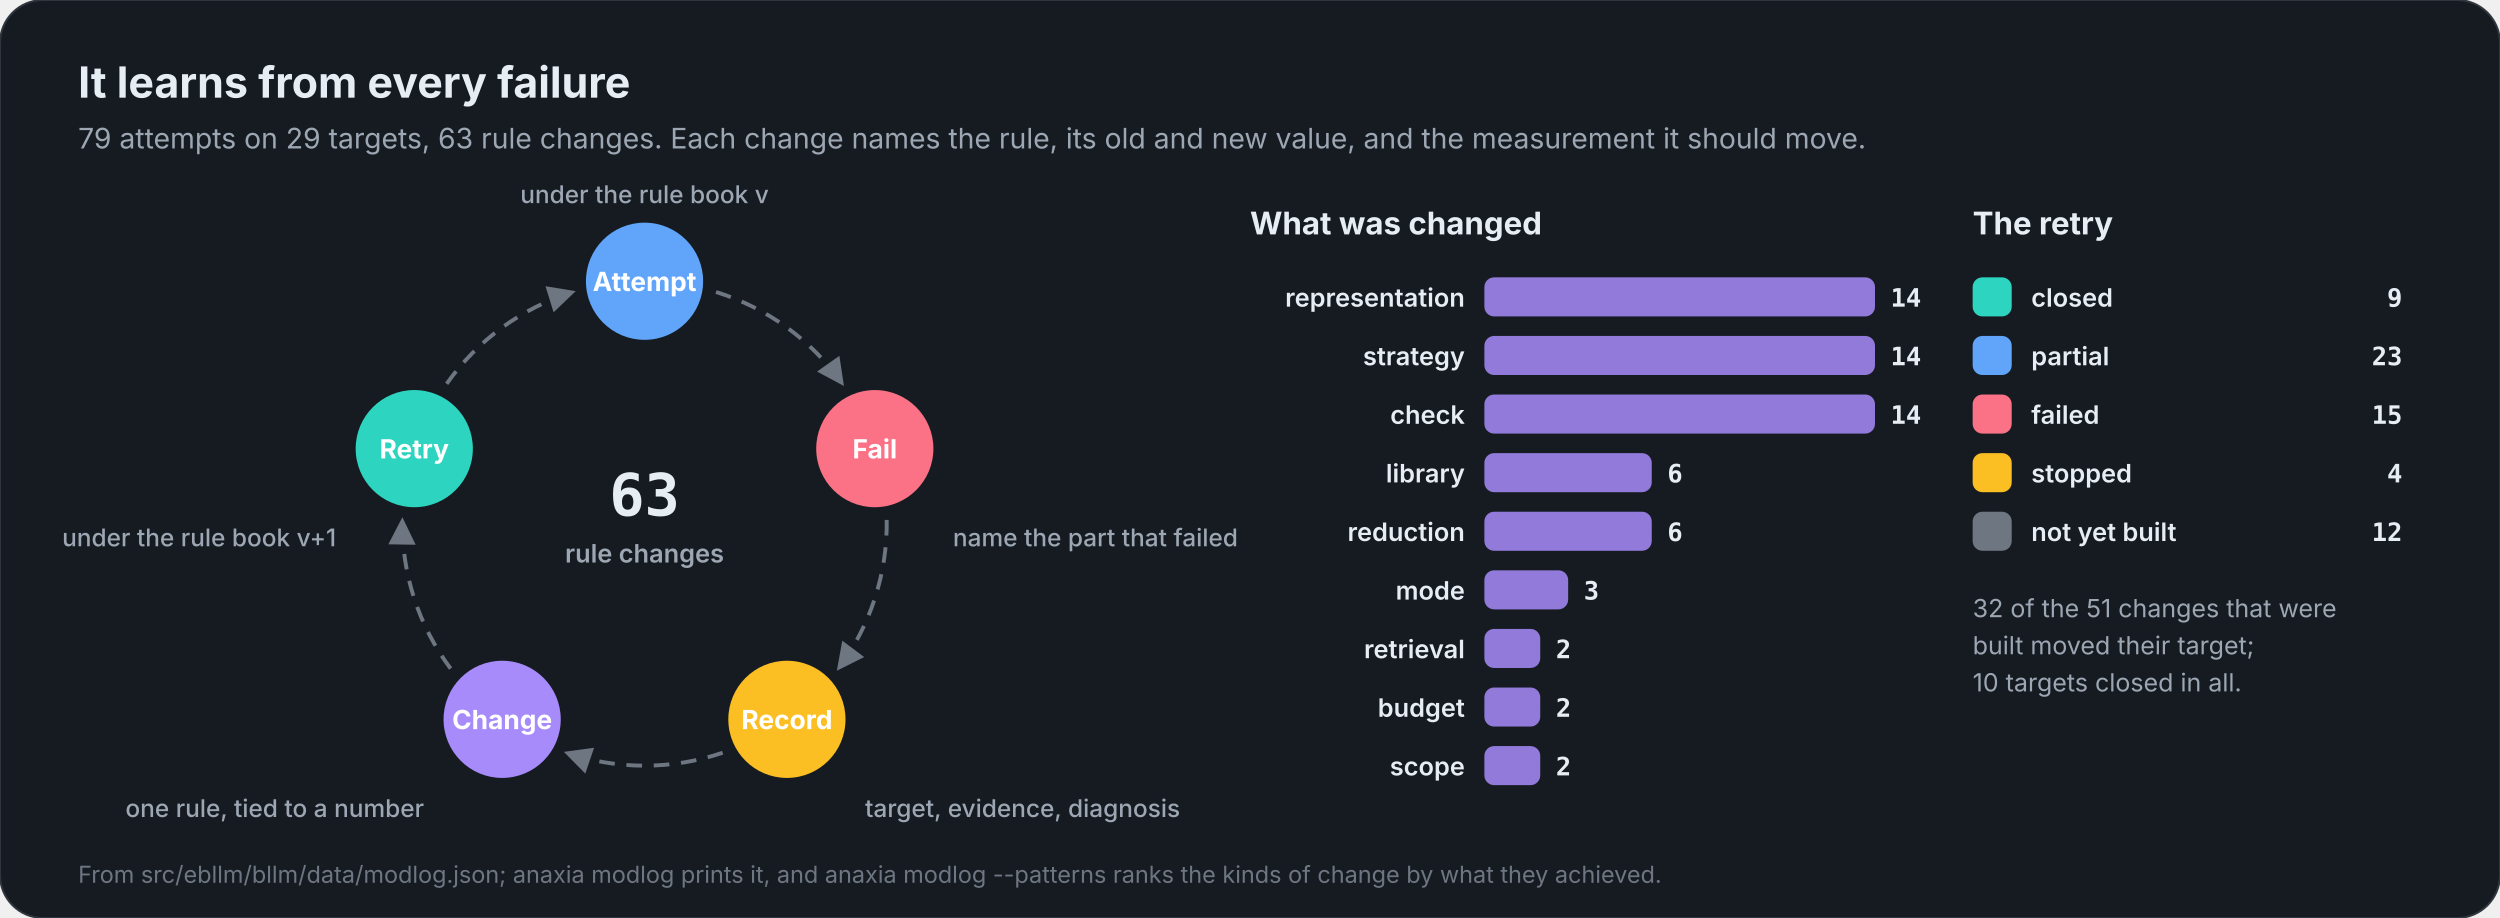
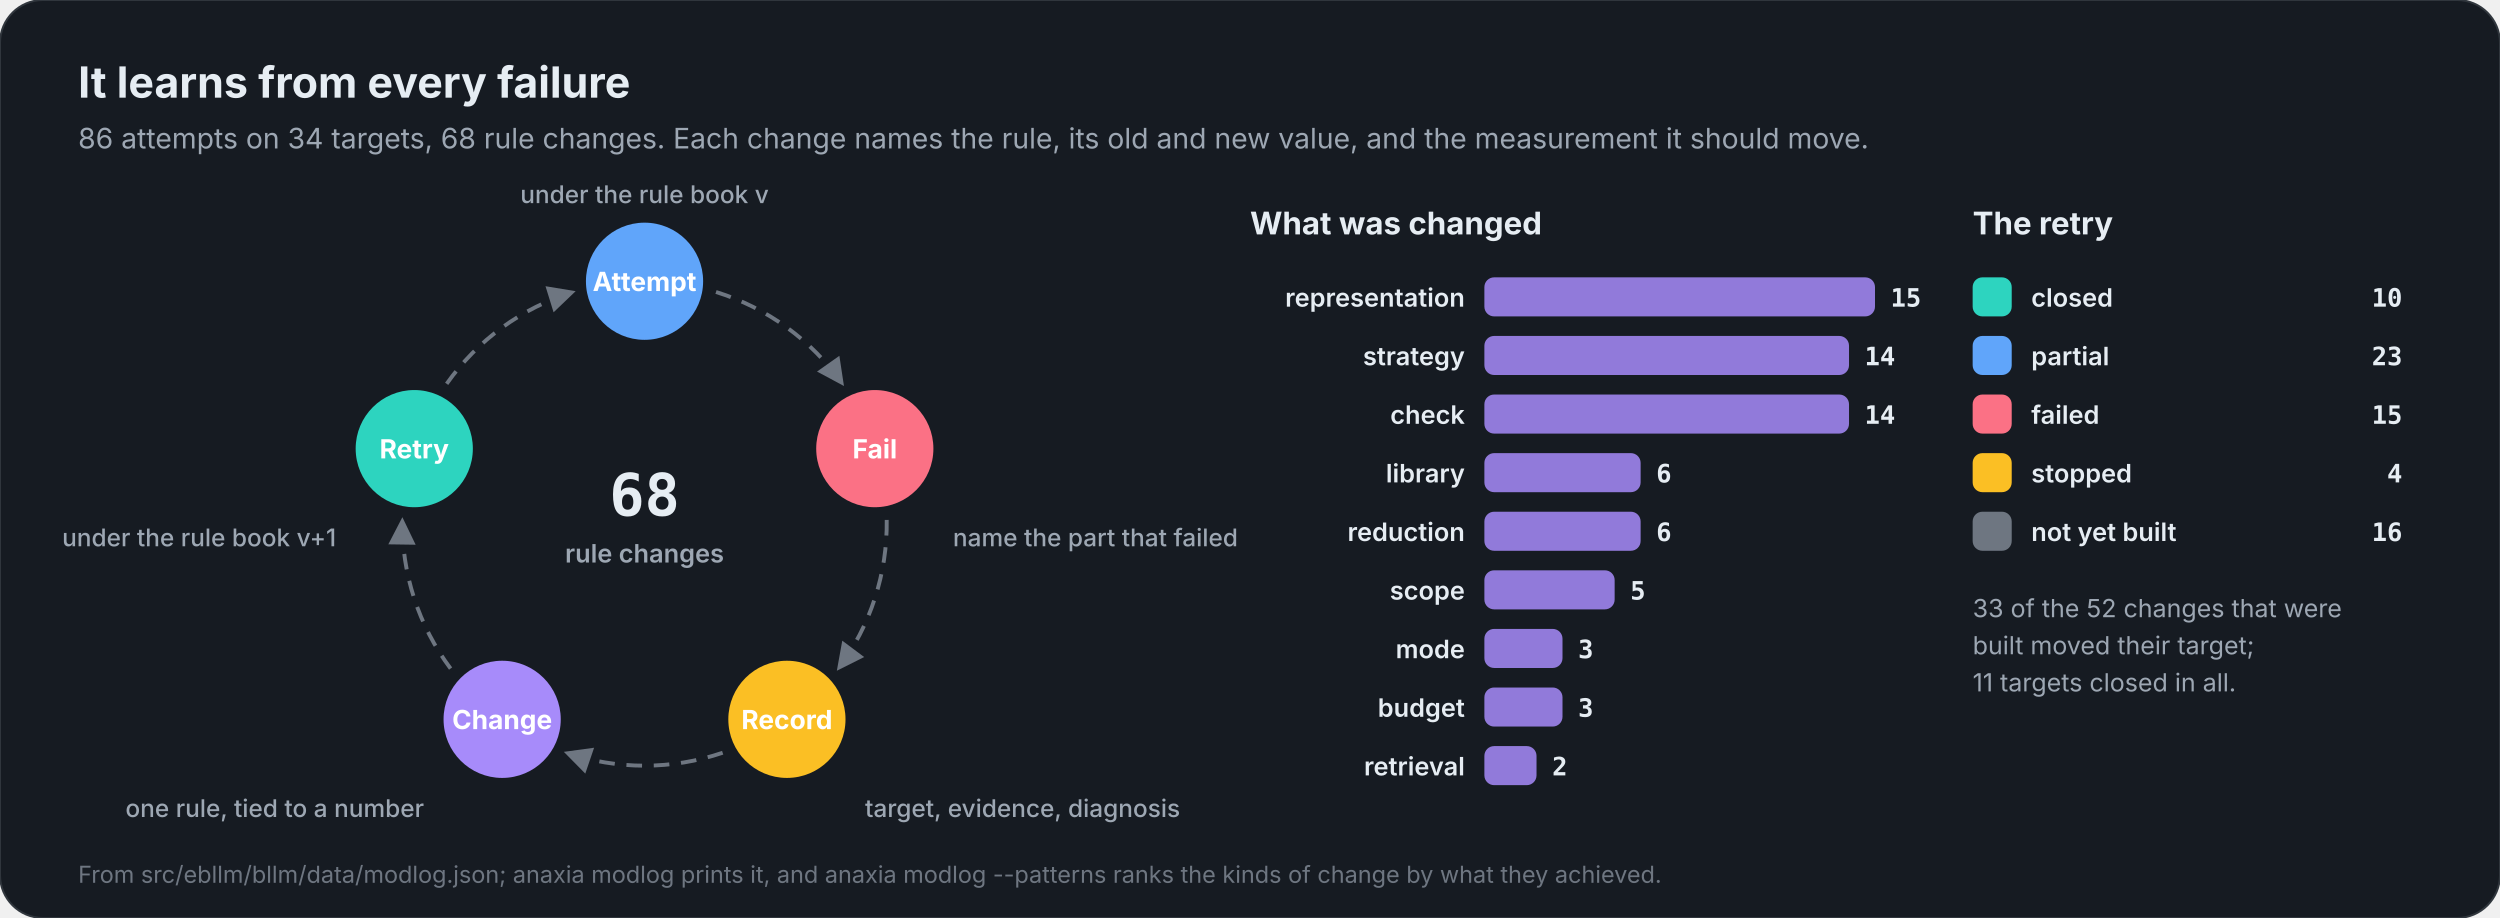
<svg xmlns="http://www.w3.org/2000/svg" viewBox="0 0 1280 470" width="1280" height="470" role="img" aria-label="The learn-from-failure loop of Anaxia and what its changes did">
  <style>@keyframes flow{to{stroke-dashoffset:-28}}@keyframes pulse{0%,100%{transform:scale(1)}50%{transform:scale(1.12)}}@keyframes rise{from{transform:scaleX(0)}to{transform:scaleX(1)}}[marker-end]{stroke-dasharray:8 6;animation:flow 1.4s linear infinite}.pulse{transform-box:fill-box;transform-origin:center;animation:pulse 2.4s ease-in-out infinite}.rise{transform-box:fill-box;transform-origin:left;animation:rise 1.8s cubic-bezier(.2,.8,.2,1) both}@keyframes draw{from{stroke-dashoffset:1}to{stroke-dashoffset:0}}.draw{stroke-dasharray:1;stroke-dashoffset:1;animation:draw 1.1s cubic-bezier(.4,0,.2,1) forwards}@keyframes orbit{to{transform:rotate(360deg)}}.orbit{transform-box:fill-box;transform-origin:center;animation:orbit 12s linear infinite}@keyframes grow{from{transform:scaleY(0)}to{transform:scaleY(1)}}.grow{transform-box:fill-box;transform-origin:bottom;animation:grow 1.6s cubic-bezier(.2,.8,.2,1) both}@keyframes fade{from{opacity:0;transform:translateY(10px)}to{opacity:1;transform:none}}.fade{animation:fade .9s cubic-bezier(.2,.8,.2,1) both}@keyframes ping{0%{opacity:.7;transform:scale(1)}100%{opacity:0;transform:scale(2.6)}}.ping{transform-box:fill-box;transform-origin:center;animation:ping 2.2s cubic-bezier(0,0,.2,1) infinite}@keyframes sweep{0%,55%{transform:translateX(-100%)}100%{transform:translateX(100%)}}.sweep{transform-box:fill-box;animation:sweep 7s ease-in-out infinite}@keyframes march{to{stroke-dashoffset:-24}}.march{stroke-dasharray:3 9;animation:march 2s linear infinite}</style>
  <style>@media (prefers-reduced-motion:reduce){*{animation:none!important}.draw{stroke-dashoffset:0!important}.ping,.sweep{display:none}}</style>
  <defs>
    <marker id="ar" viewBox="0 0 10 10" refX="9" refY="5" markerWidth="7" markerHeight="7" orient="auto-start-reverse">
      <path d="M0,0 L10,5 L0,10 z" fill="#6e7681" />
    </marker>
  </defs>
  <rect width="1280" height="470" rx="22" fill="#161b22" stroke="#30363d" />
  <text x="40.0" y="50.0" font-family="Inter, 'Segoe UI', Roboto, Helvetica, Arial, sans-serif" font-size="22" font-weight="700" fill="#e6edf3" text-anchor="start">It learns from every failure</text>
-   <text x="40.0" y="76.0" font-family="Inter, 'Segoe UI', Roboto, Helvetica, Arial, sans-serif" font-size="14.5" font-weight="400" fill="#9da7b3" text-anchor="start">79 attempts on 29 targets, 63 rule changes. Each change names the rule, its old and new value, and the measurement it should move.</text>
+   <text x="40.0" y="76.0" font-family="Inter, 'Segoe UI', Roboto, Helvetica, Arial, sans-serif" font-size="14.5" font-weight="400" fill="#9da7b3" text-anchor="start">86 attempts on 34 targets, 68 rule changes. Each change names the rule, its old and new value, and the measurement it should move.</text>
  <path d="M366.6,149.5 A124,124 0 0 1 431.3,196.5" fill="none" stroke="#6e7681" stroke-width="2" marker-end="url(#ar)" />
  <path d="M454.0,266.2 A124,124 0 0 1 429.3,342.3" fill="none" stroke="#6e7681" stroke-width="2" marker-end="url(#ar)" />
  <path d="M370.0,385.4 A124,124 0 0 1 290.0,385.4" fill="none" stroke="#6e7681" stroke-width="2" marker-end="url(#ar)" />
  <path d="M230.7,342.3 A124,124 0 0 1 206.0,266.2" fill="none" stroke="#6e7681" stroke-width="2" marker-end="url(#ar)" />
  <path d="M228.7,196.5 A124,124 0 0 1 293.4,149.5" fill="none" stroke="#6e7681" stroke-width="2" marker-end="url(#ar)" />
  <circle class="pulse" cx="330.0" cy="144.0" r="30" fill="#60a5fa" style="animation-delay:0.00s" />
  <text x="330.0" y="149.0" font-family="Inter, 'Segoe UI', Roboto, Helvetica, Arial, sans-serif" font-size="13.5" font-weight="700" fill="#ffffff" text-anchor="middle">Attempt</text>
  <text x="330.0" y="104.0" font-family="Inter, 'Segoe UI', Roboto, Helvetica, Arial, sans-serif" font-size="12.5" font-weight="500" fill="#9da7b3" text-anchor="middle">under the rule book v</text>
  <circle class="pulse" cx="447.9" cy="229.7" r="30" fill="#fb7185" style="animation-delay:0.48s" />
  <text x="447.9" y="234.7" font-family="Inter, 'Segoe UI', Roboto, Helvetica, Arial, sans-serif" font-size="13.5" font-weight="700" fill="#ffffff" text-anchor="middle">Fail</text>
  <text x="487.9" y="279.7" font-family="Inter, 'Segoe UI', Roboto, Helvetica, Arial, sans-serif" font-size="12.5" font-weight="500" fill="#9da7b3" text-anchor="start">name the part that failed</text>
  <circle class="pulse" cx="402.9" cy="368.3" r="30" fill="#fbbf24" style="animation-delay:0.96s" />
  <text x="402.9" y="373.3" font-family="Inter, 'Segoe UI', Roboto, Helvetica, Arial, sans-serif" font-size="13.5" font-weight="700" fill="#ffffff" text-anchor="middle">Record</text>
  <text x="442.9" y="418.3" font-family="Inter, 'Segoe UI', Roboto, Helvetica, Arial, sans-serif" font-size="12.5" font-weight="500" fill="#9da7b3" text-anchor="start">target, evidence, diagnosis</text>
  <circle class="pulse" cx="257.1" cy="368.3" r="30" fill="#a78bfa" style="animation-delay:1.44s" />
  <text x="257.1" y="373.3" font-family="Inter, 'Segoe UI', Roboto, Helvetica, Arial, sans-serif" font-size="13.5" font-weight="700" fill="#ffffff" text-anchor="middle">Change</text>
  <text x="217.1" y="418.3" font-family="Inter, 'Segoe UI', Roboto, Helvetica, Arial, sans-serif" font-size="12.5" font-weight="500" fill="#9da7b3" text-anchor="end">one rule, tied to a number</text>
  <circle class="pulse" cx="212.1" cy="229.7" r="30" fill="#2dd4bf" style="animation-delay:1.92s" />
  <text x="212.1" y="234.7" font-family="Inter, 'Segoe UI', Roboto, Helvetica, Arial, sans-serif" font-size="13.5" font-weight="700" fill="#ffffff" text-anchor="middle">Retry</text>
  <text x="172.1" y="279.7" font-family="Inter, 'Segoe UI', Roboto, Helvetica, Arial, sans-serif" font-size="12.5" font-weight="500" fill="#9da7b3" text-anchor="end">under the rule book v+1</text>
-   <text x="330.0" y="264.0" font-family="'JetBrains Mono', 'SFMono-Regular', Menlo, Consolas, monospace" font-size="30" font-weight="700" fill="#e6edf3" text-anchor="middle">63</text>
+   <text x="330.0" y="264.0" font-family="'JetBrains Mono', 'SFMono-Regular', Menlo, Consolas, monospace" font-size="30" font-weight="700" fill="#e6edf3" text-anchor="middle">68</text>
  <text x="330.0" y="288.0" font-family="Inter, 'Segoe UI', Roboto, Helvetica, Arial, sans-serif" font-size="13" font-weight="600" fill="#9da7b3" text-anchor="middle">rule changes</text>
  <text x="640.0" y="120.0" font-family="Inter, 'Segoe UI', Roboto, Helvetica, Arial, sans-serif" font-size="16" font-weight="700" fill="#e6edf3" text-anchor="start">What was changed</text>
  <text x="750.0" y="157.0" font-family="Inter, 'Segoe UI', Roboto, Helvetica, Arial, sans-serif" font-size="13" font-weight="600" fill="#e6edf3" text-anchor="end">representation</text>
  <rect class="rise" x="760" y="142" width="200.0" height="20" rx="5" fill="#a78bfa" fill-opacity="0.85" style="animation-delay:0.00s" />
-   <text x="968.0" y="157.0" font-family="'JetBrains Mono', 'SFMono-Regular', Menlo, Consolas, monospace" font-size="13" font-weight="700" fill="#e6edf3" text-anchor="start">14</text>
+   <text x="968.0" y="157.0" font-family="'JetBrains Mono', 'SFMono-Regular', Menlo, Consolas, monospace" font-size="13" font-weight="700" fill="#e6edf3" text-anchor="start">15</text>
  <text x="750.0" y="187.0" font-family="Inter, 'Segoe UI', Roboto, Helvetica, Arial, sans-serif" font-size="13" font-weight="600" fill="#e6edf3" text-anchor="end">strategy</text>
-   <rect class="rise" x="760" y="172" width="200.0" height="20" rx="5" fill="#a78bfa" fill-opacity="0.85" style="animation-delay:0.12s" />
-   <text x="968.0" y="187.0" font-family="'JetBrains Mono', 'SFMono-Regular', Menlo, Consolas, monospace" font-size="13" font-weight="700" fill="#e6edf3" text-anchor="start">14</text>
+   <rect class="rise" x="760" y="172" width="186.7" height="20" rx="5" fill="#a78bfa" fill-opacity="0.85" style="animation-delay:0.12s" />
+   <text x="954.7" y="187.0" font-family="'JetBrains Mono', 'SFMono-Regular', Menlo, Consolas, monospace" font-size="13" font-weight="700" fill="#e6edf3" text-anchor="start">14</text>
  <text x="750.0" y="217.0" font-family="Inter, 'Segoe UI', Roboto, Helvetica, Arial, sans-serif" font-size="13" font-weight="600" fill="#e6edf3" text-anchor="end">check</text>
-   <rect class="rise" x="760" y="202" width="200.0" height="20" rx="5" fill="#a78bfa" fill-opacity="0.85" style="animation-delay:0.24s" />
-   <text x="968.0" y="217.0" font-family="'JetBrains Mono', 'SFMono-Regular', Menlo, Consolas, monospace" font-size="13" font-weight="700" fill="#e6edf3" text-anchor="start">14</text>
+   <rect class="rise" x="760" y="202" width="186.7" height="20" rx="5" fill="#a78bfa" fill-opacity="0.85" style="animation-delay:0.24s" />
+   <text x="954.7" y="217.0" font-family="'JetBrains Mono', 'SFMono-Regular', Menlo, Consolas, monospace" font-size="13" font-weight="700" fill="#e6edf3" text-anchor="start">14</text>
  <text x="750.0" y="247.0" font-family="Inter, 'Segoe UI', Roboto, Helvetica, Arial, sans-serif" font-size="13" font-weight="600" fill="#e6edf3" text-anchor="end">library</text>
-   <rect class="rise" x="760" y="232" width="85.7" height="20" rx="5" fill="#a78bfa" fill-opacity="0.85" style="animation-delay:0.36s" />
-   <text x="853.7" y="247.0" font-family="'JetBrains Mono', 'SFMono-Regular', Menlo, Consolas, monospace" font-size="13" font-weight="700" fill="#e6edf3" text-anchor="start">6</text>
+   <rect class="rise" x="760" y="232" width="80.0" height="20" rx="5" fill="#a78bfa" fill-opacity="0.85" style="animation-delay:0.36s" />
+   <text x="848.0" y="247.0" font-family="'JetBrains Mono', 'SFMono-Regular', Menlo, Consolas, monospace" font-size="13" font-weight="700" fill="#e6edf3" text-anchor="start">6</text>
  <text x="750.0" y="277.0" font-family="Inter, 'Segoe UI', Roboto, Helvetica, Arial, sans-serif" font-size="13" font-weight="600" fill="#e6edf3" text-anchor="end">reduction</text>
-   <rect class="rise" x="760" y="262" width="85.7" height="20" rx="5" fill="#a78bfa" fill-opacity="0.85" style="animation-delay:0.48s" />
-   <text x="853.7" y="277.0" font-family="'JetBrains Mono', 'SFMono-Regular', Menlo, Consolas, monospace" font-size="13" font-weight="700" fill="#e6edf3" text-anchor="start">6</text>
-   <text x="750.0" y="307.0" font-family="Inter, 'Segoe UI', Roboto, Helvetica, Arial, sans-serif" font-size="13" font-weight="600" fill="#e6edf3" text-anchor="end">mode</text>
-   <rect class="rise" x="760" y="292" width="42.9" height="20" rx="5" fill="#a78bfa" fill-opacity="0.85" style="animation-delay:0.60s" />
-   <text x="810.9" y="307.0" font-family="'JetBrains Mono', 'SFMono-Regular', Menlo, Consolas, monospace" font-size="13" font-weight="700" fill="#e6edf3" text-anchor="start">3</text>
-   <text x="750.0" y="337.0" font-family="Inter, 'Segoe UI', Roboto, Helvetica, Arial, sans-serif" font-size="13" font-weight="600" fill="#e6edf3" text-anchor="end">retrieval</text>
-   <rect class="rise" x="760" y="322" width="28.6" height="20" rx="5" fill="#a78bfa" fill-opacity="0.85" style="animation-delay:0.72s" />
-   <text x="796.6" y="337.0" font-family="'JetBrains Mono', 'SFMono-Regular', Menlo, Consolas, monospace" font-size="13" font-weight="700" fill="#e6edf3" text-anchor="start">2</text>
+   <rect class="rise" x="760" y="262" width="80.0" height="20" rx="5" fill="#a78bfa" fill-opacity="0.85" style="animation-delay:0.48s" />
+   <text x="848.0" y="277.0" font-family="'JetBrains Mono', 'SFMono-Regular', Menlo, Consolas, monospace" font-size="13" font-weight="700" fill="#e6edf3" text-anchor="start">6</text>
+   <text x="750.0" y="307.0" font-family="Inter, 'Segoe UI', Roboto, Helvetica, Arial, sans-serif" font-size="13" font-weight="600" fill="#e6edf3" text-anchor="end">scope</text>
+   <rect class="rise" x="760" y="292" width="66.7" height="20" rx="5" fill="#a78bfa" fill-opacity="0.85" style="animation-delay:0.60s" />
+   <text x="834.7" y="307.0" font-family="'JetBrains Mono', 'SFMono-Regular', Menlo, Consolas, monospace" font-size="13" font-weight="700" fill="#e6edf3" text-anchor="start">5</text>
+   <text x="750.0" y="337.0" font-family="Inter, 'Segoe UI', Roboto, Helvetica, Arial, sans-serif" font-size="13" font-weight="600" fill="#e6edf3" text-anchor="end">mode</text>
+   <rect class="rise" x="760" y="322" width="40.0" height="20" rx="5" fill="#a78bfa" fill-opacity="0.85" style="animation-delay:0.72s" />
+   <text x="808.0" y="337.0" font-family="'JetBrains Mono', 'SFMono-Regular', Menlo, Consolas, monospace" font-size="13" font-weight="700" fill="#e6edf3" text-anchor="start">3</text>
  <text x="750.0" y="367.0" font-family="Inter, 'Segoe UI', Roboto, Helvetica, Arial, sans-serif" font-size="13" font-weight="600" fill="#e6edf3" text-anchor="end">budget</text>
-   <rect class="rise" x="760" y="352" width="28.6" height="20" rx="5" fill="#a78bfa" fill-opacity="0.85" style="animation-delay:0.84s" />
-   <text x="796.6" y="367.0" font-family="'JetBrains Mono', 'SFMono-Regular', Menlo, Consolas, monospace" font-size="13" font-weight="700" fill="#e6edf3" text-anchor="start">2</text>
-   <text x="750.0" y="397.0" font-family="Inter, 'Segoe UI', Roboto, Helvetica, Arial, sans-serif" font-size="13" font-weight="600" fill="#e6edf3" text-anchor="end">scope</text>
-   <rect class="rise" x="760" y="382" width="28.6" height="20" rx="5" fill="#a78bfa" fill-opacity="0.85" style="animation-delay:0.96s" />
-   <text x="796.6" y="397.0" font-family="'JetBrains Mono', 'SFMono-Regular', Menlo, Consolas, monospace" font-size="13" font-weight="700" fill="#e6edf3" text-anchor="start">2</text>
+   <rect class="rise" x="760" y="352" width="40.0" height="20" rx="5" fill="#a78bfa" fill-opacity="0.85" style="animation-delay:0.84s" />
+   <text x="808.0" y="367.0" font-family="'JetBrains Mono', 'SFMono-Regular', Menlo, Consolas, monospace" font-size="13" font-weight="700" fill="#e6edf3" text-anchor="start">3</text>
+   <text x="750.0" y="397.0" font-family="Inter, 'Segoe UI', Roboto, Helvetica, Arial, sans-serif" font-size="13" font-weight="600" fill="#e6edf3" text-anchor="end">retrieval</text>
+   <rect class="rise" x="760" y="382" width="26.7" height="20" rx="5" fill="#a78bfa" fill-opacity="0.85" style="animation-delay:0.96s" />
+   <text x="794.7" y="397.0" font-family="'JetBrains Mono', 'SFMono-Regular', Menlo, Consolas, monospace" font-size="13" font-weight="700" fill="#e6edf3" text-anchor="start">2</text>
  <text x="1010.0" y="120.0" font-family="Inter, 'Segoe UI', Roboto, Helvetica, Arial, sans-serif" font-size="16" font-weight="700" fill="#e6edf3" text-anchor="start">The retry</text>
  <rect x="1010" y="142" width="20" height="20" rx="5" fill="#2dd4bf" />
  <text x="1040.0" y="157.0" font-family="Inter, 'Segoe UI', Roboto, Helvetica, Arial, sans-serif" font-size="13" font-weight="600" fill="#e6edf3" text-anchor="start">closed</text>
-   <text x="1230.0" y="157.0" font-family="'JetBrains Mono', 'SFMono-Regular', Menlo, Consolas, monospace" font-size="13" font-weight="700" fill="#e6edf3" text-anchor="end">9</text>
+   <text x="1230.0" y="157.0" font-family="'JetBrains Mono', 'SFMono-Regular', Menlo, Consolas, monospace" font-size="13" font-weight="700" fill="#e6edf3" text-anchor="end">10</text>
  <rect x="1010" y="172" width="20" height="20" rx="5" fill="#60a5fa" />
  <text x="1040.0" y="187.0" font-family="Inter, 'Segoe UI', Roboto, Helvetica, Arial, sans-serif" font-size="13" font-weight="600" fill="#e6edf3" text-anchor="start">partial</text>
  <text x="1230.0" y="187.0" font-family="'JetBrains Mono', 'SFMono-Regular', Menlo, Consolas, monospace" font-size="13" font-weight="700" fill="#e6edf3" text-anchor="end">23</text>
  <rect x="1010" y="202" width="20" height="20" rx="5" fill="#fb7185" />
  <text x="1040.0" y="217.0" font-family="Inter, 'Segoe UI', Roboto, Helvetica, Arial, sans-serif" font-size="13" font-weight="600" fill="#e6edf3" text-anchor="start">failed</text>
  <text x="1230.0" y="217.0" font-family="'JetBrains Mono', 'SFMono-Regular', Menlo, Consolas, monospace" font-size="13" font-weight="700" fill="#e6edf3" text-anchor="end">15</text>
  <rect x="1010" y="232" width="20" height="20" rx="5" fill="#fbbf24" />
  <text x="1040.0" y="247.0" font-family="Inter, 'Segoe UI', Roboto, Helvetica, Arial, sans-serif" font-size="13" font-weight="600" fill="#e6edf3" text-anchor="start">stopped</text>
  <text x="1230.0" y="247.0" font-family="'JetBrains Mono', 'SFMono-Regular', Menlo, Consolas, monospace" font-size="13" font-weight="700" fill="#e6edf3" text-anchor="end">4</text>
  <rect x="1010" y="262" width="20" height="20" rx="5" fill="#6e7681" />
  <text x="1040.0" y="277.0" font-family="Inter, 'Segoe UI', Roboto, Helvetica, Arial, sans-serif" font-size="13" font-weight="600" fill="#e6edf3" text-anchor="start">not yet built</text>
-   <text x="1230.0" y="277.0" font-family="'JetBrains Mono', 'SFMono-Regular', Menlo, Consolas, monospace" font-size="13" font-weight="700" fill="#e6edf3" text-anchor="end">12</text>
-   <text x="1010.0" y="316.0" font-family="Inter, 'Segoe UI', Roboto, Helvetica, Arial, sans-serif" font-size="12.8" font-weight="400" fill="#9da7b3" text-anchor="start">32 of the 51 changes that were</text>
+   <text x="1230.0" y="277.0" font-family="'JetBrains Mono', 'SFMono-Regular', Menlo, Consolas, monospace" font-size="13" font-weight="700" fill="#e6edf3" text-anchor="end">16</text>
+   <text x="1010.0" y="316.0" font-family="Inter, 'Segoe UI', Roboto, Helvetica, Arial, sans-serif" font-size="12.8" font-weight="400" fill="#9da7b3" text-anchor="start">33 of the 52 changes that were</text>
  <text x="1010.0" y="335.0" font-family="Inter, 'Segoe UI', Roboto, Helvetica, Arial, sans-serif" font-size="12.8" font-weight="400" fill="#9da7b3" text-anchor="start">built moved their target;</text>
-   <text x="1010.0" y="354.0" font-family="Inter, 'Segoe UI', Roboto, Helvetica, Arial, sans-serif" font-size="12.8" font-weight="400" fill="#9da7b3" text-anchor="start">10 targets closed in all.</text>
+   <text x="1010.0" y="354.0" font-family="Inter, 'Segoe UI', Roboto, Helvetica, Arial, sans-serif" font-size="12.8" font-weight="400" fill="#9da7b3" text-anchor="start">11 targets closed in all.</text>
  <text x="40.0" y="452.0" font-family="Inter, 'Segoe UI', Roboto, Helvetica, Arial, sans-serif" font-size="12" font-weight="400" fill="#6e7681" text-anchor="start">From src/ebllm/bllm/data/modlog.json; anaxia modlog prints it, and anaxia modlog --patterns ranks the kinds of change by what they achieved.</text>
</svg>
